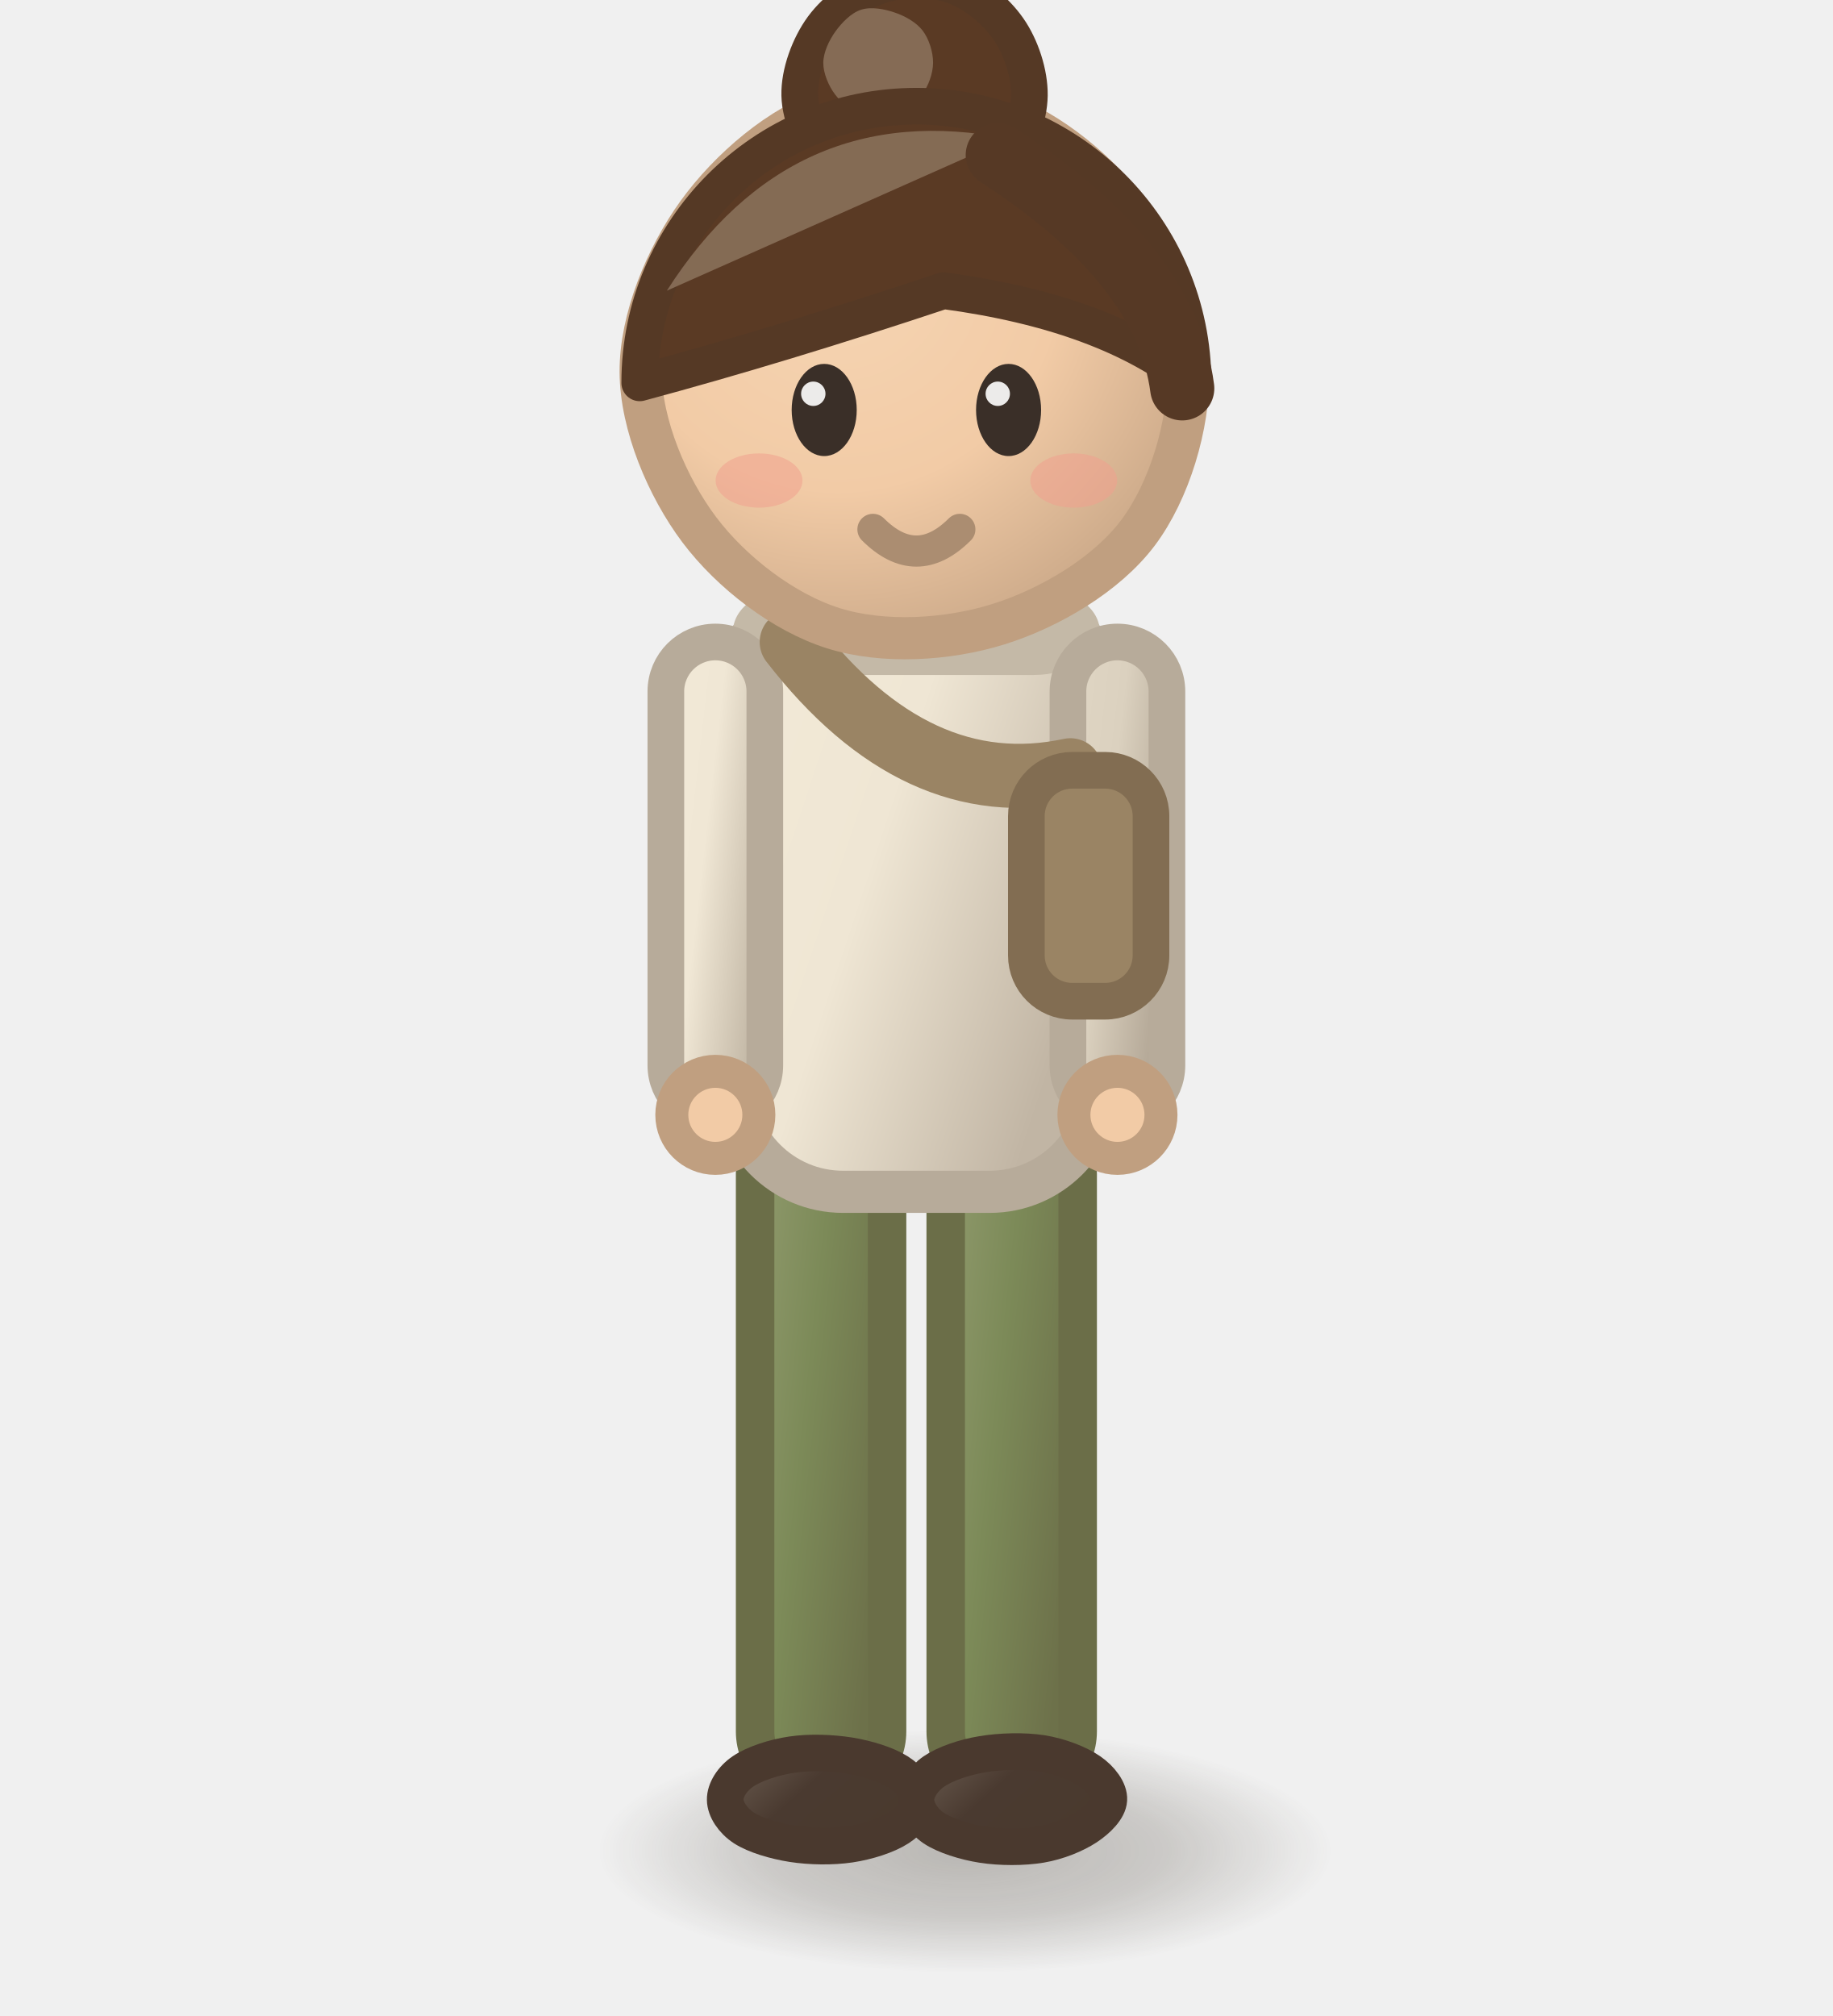
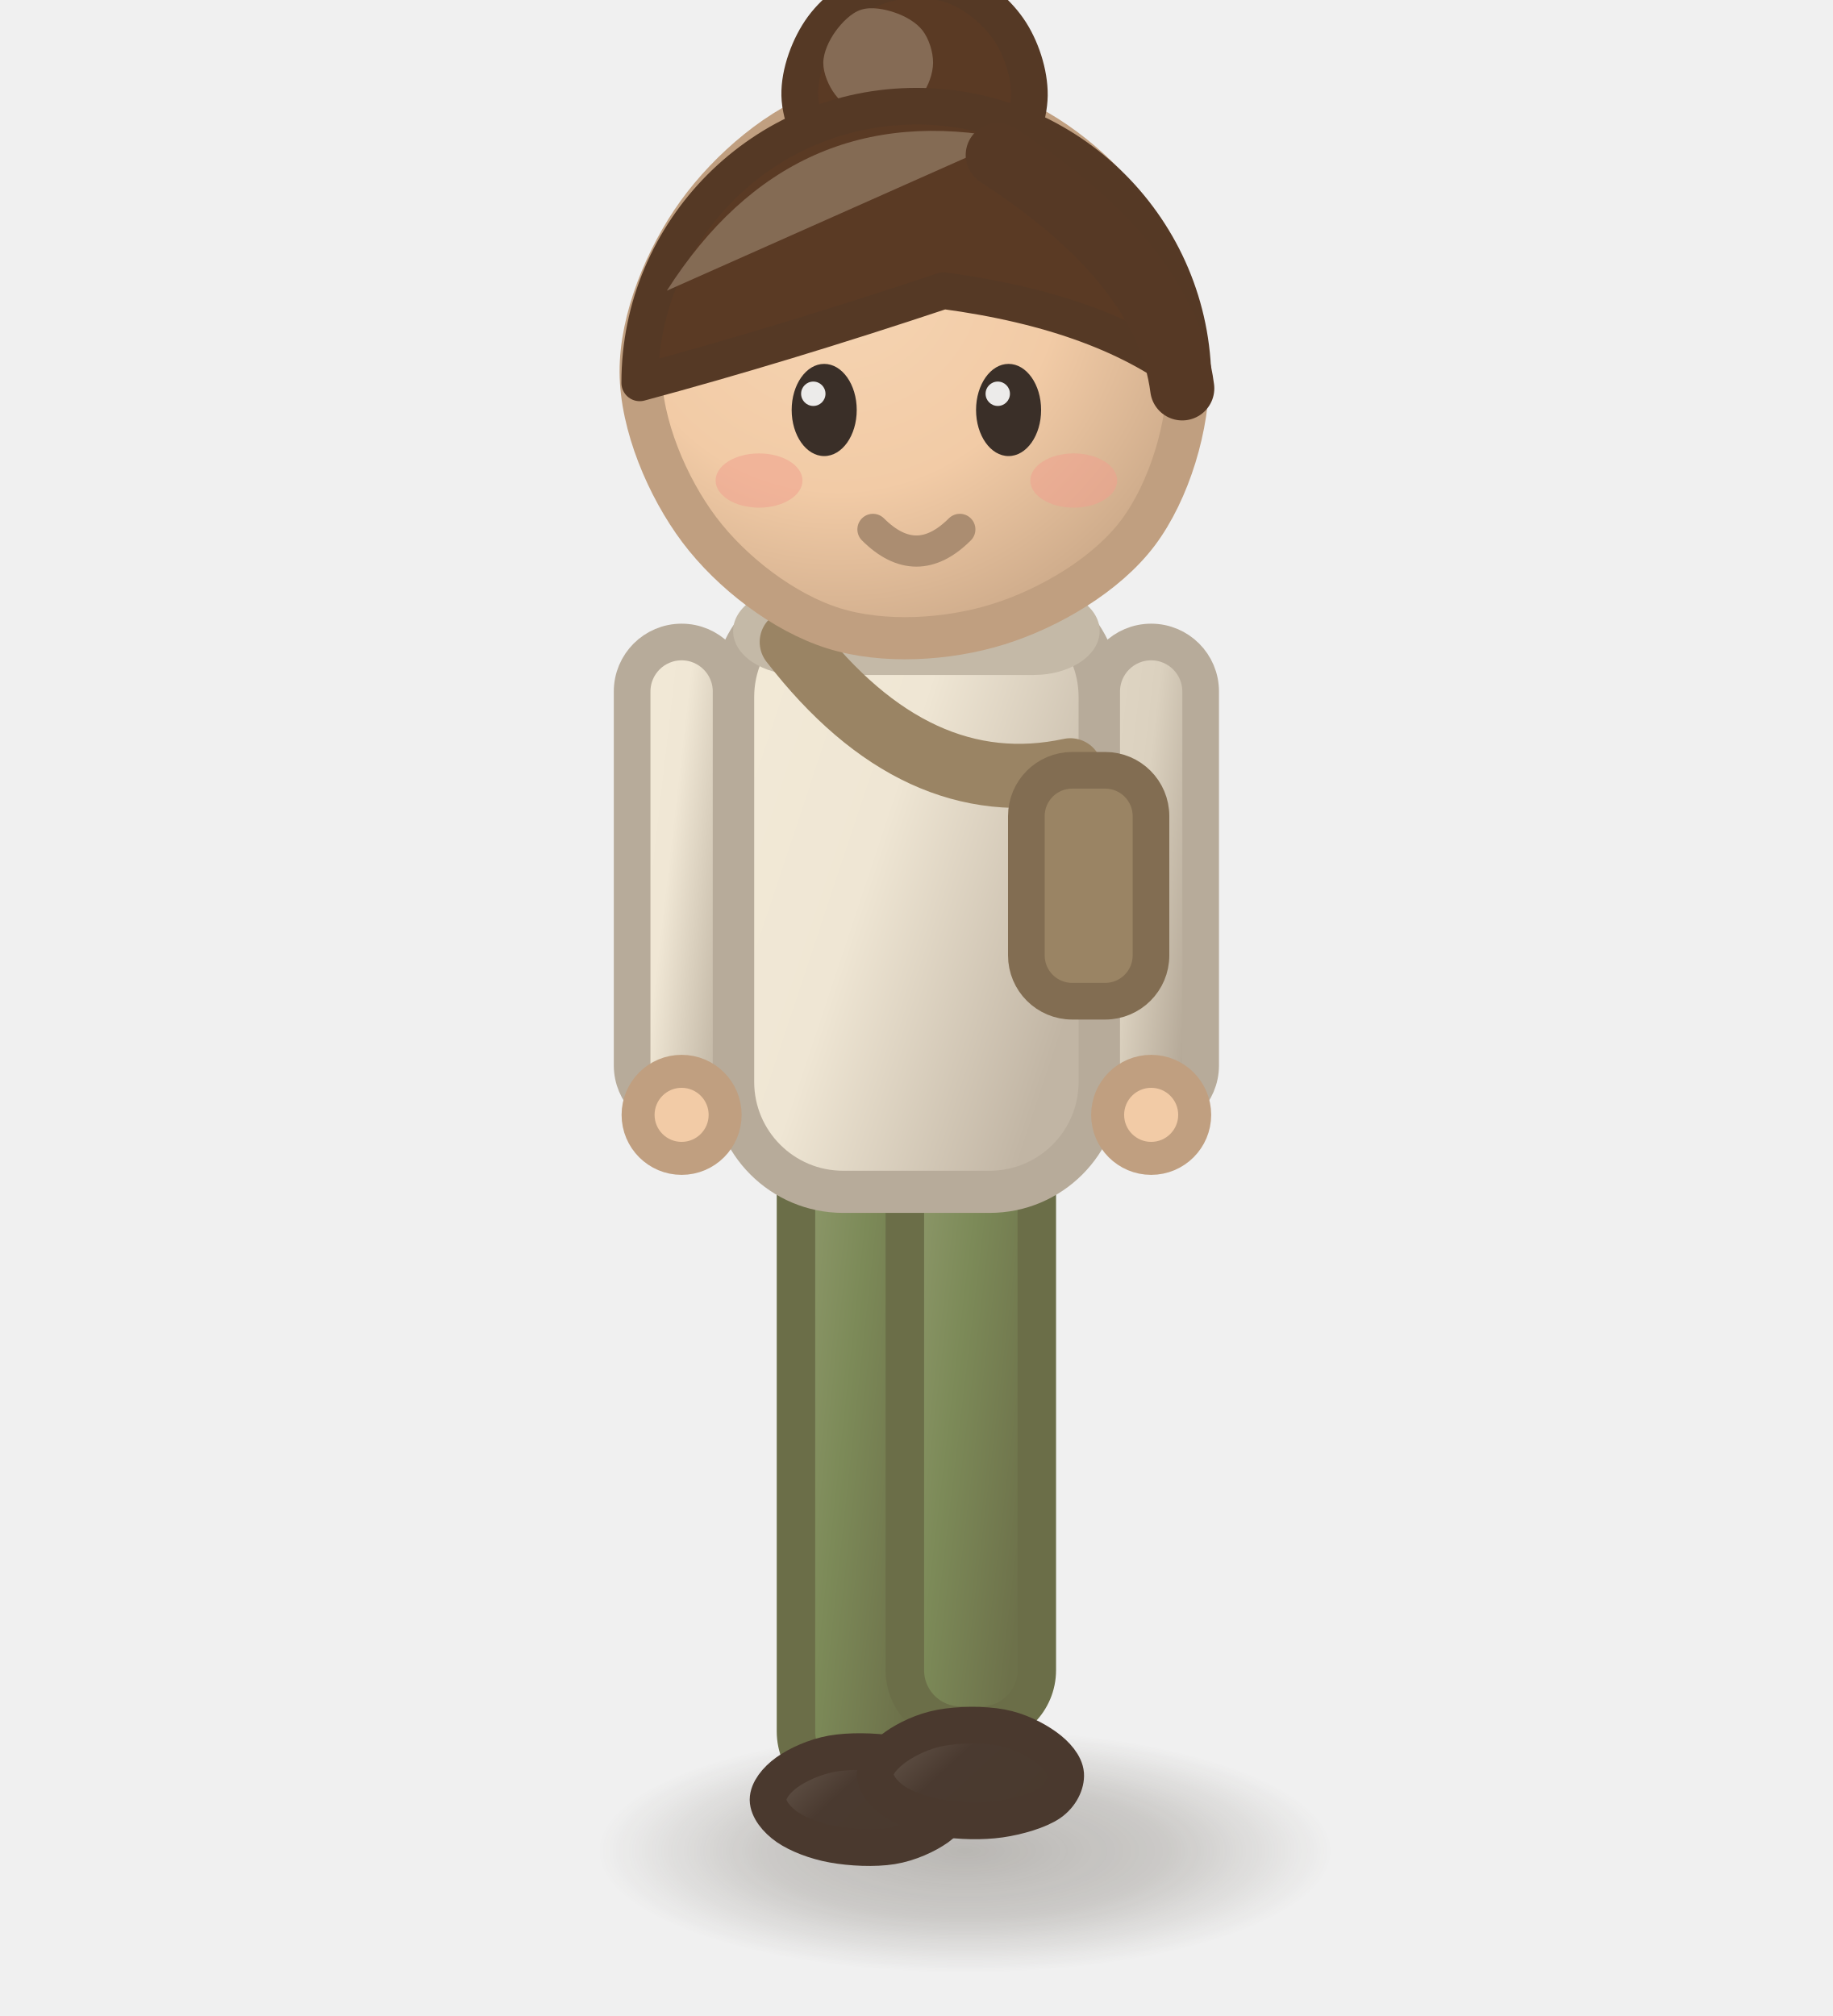
<svg xmlns="http://www.w3.org/2000/svg" width="200" height="220" viewBox="0 0 200 220">
  <defs>
-     <radialGradient id="r226" cx="0.5" cy="0.5" r="0.5">
+     <radialGradient id="r262" cx="0.5" cy="0.5" r="0.5">
      <stop offset="0" stop-color="#3A3226" stop-opacity="0.3" />
      <stop offset="0.55" stop-color="#3A3226" stop-opacity="0.2" />
      <stop offset="1" stop-color="#3A3226" stop-opacity="0" />
    </radialGradient>
-     <linearGradient id="l227" x1="0" y1="0" x2="1" y2="0.55">
+     <linearGradient id="l263" x1="0" y1="0" x2="1" y2="0.55">
      <stop offset="0" stop-color="#919B6E" />
      <stop offset="0.48" stop-color="#7C8A58" />
      <stop offset="1" stop-color="#6D714A" />
    </linearGradient>
-     <linearGradient id="l228" x1="0" y1="0" x2="1" y2="0.55">
+     <linearGradient id="l264" x1="0" y1="0" x2="1" y2="0.55">
      <stop offset="0" stop-color="#919B6E" />
      <stop offset="0.48" stop-color="#7C8A58" />
      <stop offset="1" stop-color="#6D714A" />
    </linearGradient>
-     <linearGradient id="l229" x1="0" y1="0" x2="1" y2="0.55">
+     <linearGradient id="l265" x1="0" y1="0" x2="1" y2="0.55">
      <stop offset="0" stop-color="#6E6054" />
      <stop offset="0.48" stop-color="#4A3A30" />
      <stop offset="1" stop-color="#4A3A2E" />
    </linearGradient>
-     <linearGradient id="l230" x1="0" y1="0" x2="1" y2="0.55">
+     <linearGradient id="l266" x1="0" y1="0" x2="1" y2="0.55">
      <stop offset="0" stop-color="#6E6054" />
      <stop offset="0.48" stop-color="#4A3A30" />
      <stop offset="1" stop-color="#4A3A2E" />
    </linearGradient>
-     <linearGradient id="l231" x1="0" y1="0" x2="1" y2="0.55">
+     <linearGradient id="l267" x1="0" y1="0" x2="1" y2="0.55">
      <stop offset="0" stop-color="#F3EAD7" />
      <stop offset="0.48" stop-color="#EFE6D4" />
      <stop offset="1" stop-color="#C1B5A4" />
    </linearGradient>
-     <linearGradient id="l232" x1="0" y1="0" x2="1" y2="0.55">
+     <linearGradient id="l268" x1="0" y1="0" x2="1" y2="0.55">
      <stop offset="0" stop-color="#F2E9D7" />
      <stop offset="0.48" stop-color="#F0E7D5" />
      <stop offset="1" stop-color="#C5BAA8" />
    </linearGradient>
-     <linearGradient id="l233" x1="0" y1="0" x2="1" y2="0.55">
+     <linearGradient id="l269" x1="0" y1="0" x2="1" y2="0.55">
      <stop offset="0" stop-color="#E0D6C4" />
      <stop offset="0.48" stop-color="#DBD1BF" />
      <stop offset="1" stop-color="#B5A998" />
    </linearGradient>
-     <radialGradient id="r234" cx="0.36" cy="0.32" r="0.74">
+     <radialGradient id="r270" cx="0.36" cy="0.32" r="0.74">
      <stop offset="0" stop-color="#F5D5B3" />
      <stop offset="0.55" stop-color="#F2CBA6" />
      <stop offset="1" stop-color="#CAA888" />
    </radialGradient>
  </defs>
-   <path d="M 145.44 202 C 145.23 204.67, 142.77 207.76, 138.22 209.85 C 133.67 211.94, 125.58 213.7, 118.14 214.53 C 110.69 215.36, 101.14 215.57, 93.57 214.83 C 86 214.1, 77.46 212.25, 72.72 210.11 C 67.98 207.97, 65.16 204.71, 65.14 202 C 65.11 199.29, 67.82 195.97, 72.57 193.85 C 77.33 191.73, 86.05 190.04, 93.67 189.27 C 101.3 188.51, 110.7 188.5, 118.33 189.27 C 125.97 190.03, 134.96 191.72, 139.48 193.84 C 144 195.96, 145.66 199.33, 145.44 202 Z" fill="url(#r226)" />
+   <path d="M 145.44 202 C 145.23 204.67, 142.77 207.76, 138.22 209.85 C 133.67 211.94, 125.58 213.7, 118.14 214.53 C 110.69 215.36, 101.14 215.57, 93.57 214.83 C 86 214.1, 77.46 212.25, 72.72 210.11 C 67.98 207.97, 65.16 204.71, 65.14 202 C 65.11 199.29, 67.82 195.97, 72.57 193.85 C 77.33 191.73, 86.05 190.04, 93.67 189.27 C 101.3 188.51, 110.7 188.5, 118.33 189.27 C 125.97 190.03, 134.96 191.72, 139.48 193.84 C 144 195.96, 145.66 199.33, 145.44 202 Z" fill="url(#r262)" />
  <g transform="translate(0,0)">
-     <rect x="82.4" y="122.06" width="14.4" height="72.94" rx="6.048" fill="url(#l227)" stroke="#6B6E48" stroke-width="4.2" />
-     <rect x="103.2" y="122.06" width="14.4" height="72.94" rx="6.048" fill="url(#l228)" stroke="#6B6E48" stroke-width="4.2" />
-     <path d="M 100.27 196.4 C 100.28 197.42, 99.31 198.67, 98.05 199.48 C 96.8 200.29, 94.68 200.97, 92.75 201.26 C 90.82 201.55, 88.41 201.51, 86.48 201.21 C 84.56 200.91, 82.4 200.27, 81.17 199.47 C 79.95 198.67, 79.15 197.43, 79.14 196.4 C 79.12 195.37, 79.88 194.12, 81.09 193.3 C 82.3 192.48, 84.47 191.76, 86.41 191.48 C 88.35 191.19, 90.78 191.28, 92.71 191.59 C 94.64 191.91, 96.72 192.55, 97.98 193.35 C 99.24 194.15, 100.25 195.38, 100.27 196.4 Z" fill="url(#l229)" stroke="#4A392E" stroke-width="4.0" stroke-linejoin="round" />
-     <path d="M 121 196.4 C 120.94 197.41, 119.81 198.56, 118.57 199.38 C 117.33 200.19, 115.46 200.97, 113.57 201.29 C 111.68 201.61, 109.17 201.6, 107.22 201.3 C 105.28 201, 103.11 200.31, 101.9 199.5 C 100.69 198.68, 99.95 197.43, 99.95 196.4 C 99.95 195.37, 100.72 194.14, 101.92 193.31 C 103.13 192.48, 105.22 191.76, 107.18 191.44 C 109.14 191.11, 111.72 191.03, 113.68 191.34 C 115.63 191.65, 117.7 192.45, 118.92 193.3 C 120.14 194.14, 121.06 195.39, 121 196.4 Z" fill="url(#l230)" stroke="#4A392E" stroke-width="4.0" stroke-linejoin="round" />
-     <rect x="80" y="64.06" width="40" height="66" rx="12.0" fill="url(#l231)" stroke="#B7AB9A" stroke-width="4.6" />
+     <rect x="86.86" y="122.06" width="14.4" height="72.94" rx="6.048" fill="url(#l263)" stroke="#6B6E48" stroke-width="4.2" />
+     <rect x="98.74" y="122.06" width="14.4" height="66.25" rx="6.048" fill="url(#l264)" stroke="#6B6E48" stroke-width="4.2" />
+     <path d="M 104.32 196.4 C 104.27 197.42, 103.48 198.57, 102.32 199.41 C 101.15 200.25, 99.24 201.14, 97.34 201.45 C 95.43 201.76, 92.81 201.63, 90.9 201.28 C 88.99 200.94, 87.08 200.19, 85.9 199.38 C 84.71 198.56, 83.82 197.39, 83.81 196.4 C 83.81 195.41, 84.7 194.25, 85.87 193.41 C 87.03 192.58, 88.9 191.71, 90.81 191.37 C 92.71 191.04, 95.33 191.09, 97.3 191.4 C 99.27 191.72, 101.48 192.44, 102.65 193.27 C 103.82 194.1, 104.38 195.38, 104.32 196.4 Z" fill="url(#l265)" stroke="#4A392E" stroke-width="4.0" stroke-linejoin="round" />
+     <path d="M 116.29 193.6 C 116.36 194.62, 115.76 195.92, 114.57 196.75 C 113.38 197.57, 111.09 198.25, 109.13 198.53 C 107.17 198.81, 104.72 198.75, 102.81 198.43 C 100.89 198.11, 98.86 197.43, 97.64 196.62 C 96.43 195.82, 95.49 194.6, 95.51 193.6 C 95.53 192.6, 96.56 191.46, 97.76 190.62 C 98.95 189.78, 100.75 188.9, 102.66 188.55 C 104.57 188.19, 107.33 188.16, 109.23 188.51 C 111.14 188.86, 112.92 189.78, 114.1 190.63 C 115.27 191.47, 116.21 192.58, 116.29 193.6 Z" fill="url(#l266)" stroke="#4A392E" stroke-width="4.0" stroke-linejoin="round" />
+     <rect x="80" y="64.06" width="40" height="66" rx="12.0" fill="url(#l267)" stroke="#B7AB9A" stroke-width="4.6" />
    <rect x="80" y="64.06" width="40" height="9.6" rx="7.2" fill="#C4B9A7" />
-     <rect x="72.66" y="70.06" width="10.8" height="51.6" rx="5.4" fill="url(#l232)" stroke="#B7AB9A" stroke-width="4.0" />
-     <circle cx="78.06" cy="121.66" r="4.75" fill="#F2CBA6" stroke="#C09F80" stroke-width="3.6" />
-     <rect x="116.54" y="70.06" width="10.8" height="51.6" rx="5.4" fill="url(#l233)" stroke="#B7AB9A" stroke-width="4.0" />
-     <circle cx="121.94" cy="121.66" r="4.75" fill="#F2CBA6" stroke="#C09F80" stroke-width="3.6" />
+     <rect x="68.98" y="70.06" width="10.8" height="51.6" rx="5.4" fill="url(#l268)" stroke="#B7AB9A" stroke-width="4.0" />
+     <circle cx="74.38" cy="121.66" r="4.75" fill="#F2CBA6" stroke="#C09F80" stroke-width="3.6" />
+     <rect x="120.22" y="70.06" width="10.8" height="51.6" rx="5.4" fill="url(#l269)" stroke="#B7AB9A" stroke-width="4.0" />
+     <circle cx="125.62" cy="121.66" r="4.75" fill="#F2CBA6" stroke="#C09F80" stroke-width="3.6" />
    <path d="M 86.4 70.06 Q 100 87.66, 116.8 84.06" fill="none" stroke="#9A8464" stroke-width="7" stroke-linecap="round" stroke-linejoin="round" />
    <rect x="112" y="84.06" width="13.6" height="25.2" rx="5" fill="#9A8464" stroke="#826D52" stroke-width="4.0" />
-     <path d="M 129.66 40.6 C 129.77 46.37, 127.62 53.57, 124.17 58.16 C 120.71 62.75, 114.48 66.39, 108.94 68.12 C 103.4 69.85, 96.36 70.27, 90.92 68.55 C 85.48 66.83, 79.82 62.47, 76.31 57.81 C 72.81 53.15, 69.94 46.36, 69.91 40.6 C 69.88 34.84, 72.68 28.05, 76.14 23.26 C 79.6 18.47, 85.16 13.68, 90.67 11.87 C 96.17 10.06, 103.7 10.44, 109.17 12.38 C 114.63 14.33, 120.05 18.85, 123.47 23.55 C 126.88 28.25, 129.54 34.83, 129.66 40.6 Z" fill="url(#r234)" stroke="#C09F80" stroke-width="4.6" stroke-linejoin="round" />
+     <path d="M 129.66 40.6 C 129.77 46.37, 127.62 53.57, 124.17 58.16 C 120.71 62.75, 114.48 66.39, 108.94 68.12 C 103.4 69.85, 96.36 70.27, 90.92 68.55 C 85.48 66.83, 79.82 62.47, 76.31 57.81 C 72.81 53.15, 69.94 46.36, 69.91 40.6 C 69.88 34.84, 72.68 28.05, 76.14 23.26 C 79.6 18.47, 85.16 13.68, 90.67 11.87 C 96.17 10.06, 103.7 10.44, 109.17 12.38 C 114.63 14.33, 120.05 18.85, 123.47 23.55 C 126.88 28.25, 129.54 34.83, 129.66 40.6 Z" fill="url(#r270)" stroke="#C09F80" stroke-width="4.6" stroke-linejoin="round" />
    <ellipse cx="89.94" cy="44.74" rx="3.55" ry="5.03" fill="#3A2F28" />
    <circle cx="88.75" cy="42.97" r="1.33" fill="#FFFFFF" opacity="0.9" />
    <ellipse cx="82.83" cy="52.44" rx="4.74" ry="2.96" fill="#F0A08E" opacity="0.55" />
    <ellipse cx="110.06" cy="44.74" rx="3.55" ry="5.03" fill="#3A2F28" />
    <circle cx="108.88" cy="42.97" r="1.33" fill="#FFFFFF" opacity="0.9" />
    <ellipse cx="117.17" cy="52.44" rx="4.74" ry="2.96" fill="#F0A08E" opacity="0.55" />
    <path d="M 95.26 57.77 Q 100 62.5, 104.74 57.77" fill="none" stroke="#AB8D71" stroke-width="3.4" stroke-linecap="round" stroke-linejoin="round" />
    <path d="M 112.33 10.41 C 112.29 12.81, 111.23 15.57, 109.81 17.54 C 108.4 19.51, 106.11 21.48, 103.84 22.24 C 101.58 23, 98.49 22.86, 96.21 22.08 C 93.92 21.31, 91.63 19.52, 90.14 17.57 C 88.65 15.62, 87.33 12.84, 87.27 10.41 C 87.21 7.98, 88.31 4.99, 89.78 2.99 C 91.26 0.98, 93.74 -0.83, 96.1 -1.6 C 98.45 -2.37, 101.59 -2.41, 103.91 -1.62 C 106.23 -0.84, 108.62 1.12, 110.02 3.13 C 111.42 5.13, 112.36 8.01, 112.33 10.41 Z" fill="#5A3A24" stroke="#553925" stroke-width="4.0" stroke-linejoin="round" />
    <path d="M 101.82 6.86 C 101.81 8.02, 101.31 9.39, 100.62 10.32 C 99.93 11.25, 98.76 12.08, 97.67 12.43 C 96.57 12.78, 95.13 12.79, 94.04 12.44 C 92.95 12.08, 91.82 11.23, 91.12 10.3 C 90.42 9.37, 89.84 8, 89.84 6.86 C 89.85 5.71, 90.47 4.41, 91.16 3.44 C 91.85 2.48, 92.89 1.4, 93.97 1.06 C 95.05 0.71, 96.52 0.98, 97.64 1.37 C 98.76 1.75, 99.99 2.43, 100.69 3.35 C 101.38 4.26, 101.83 5.69, 101.82 6.86 Z" fill="#856B55" />
    <path d="M 69.81 41.78 A 30.19 30.19 0 0 1 130.19 41.78 Q 120.72 34.09, 102.96 31.72 Q 85.2 37.64, 69.81 41.78 Z" fill="#5A3A24" stroke="#553925" stroke-width="4.0" stroke-linecap="round" stroke-linejoin="round" />
    <path d="M 72.77 31.72 Q 86.38 10.41, 110.06 15.14 Q 94.08 22.25, 72.77 31.72 Z" fill="#8C735D" opacity="0.85" />
    <path d="M 108.88 16.92 Q 127.23 28.76, 129.01 42.38" fill="none" stroke="#563925" stroke-width="7" stroke-linecap="round" stroke-linejoin="round" />
  </g>
</svg>
